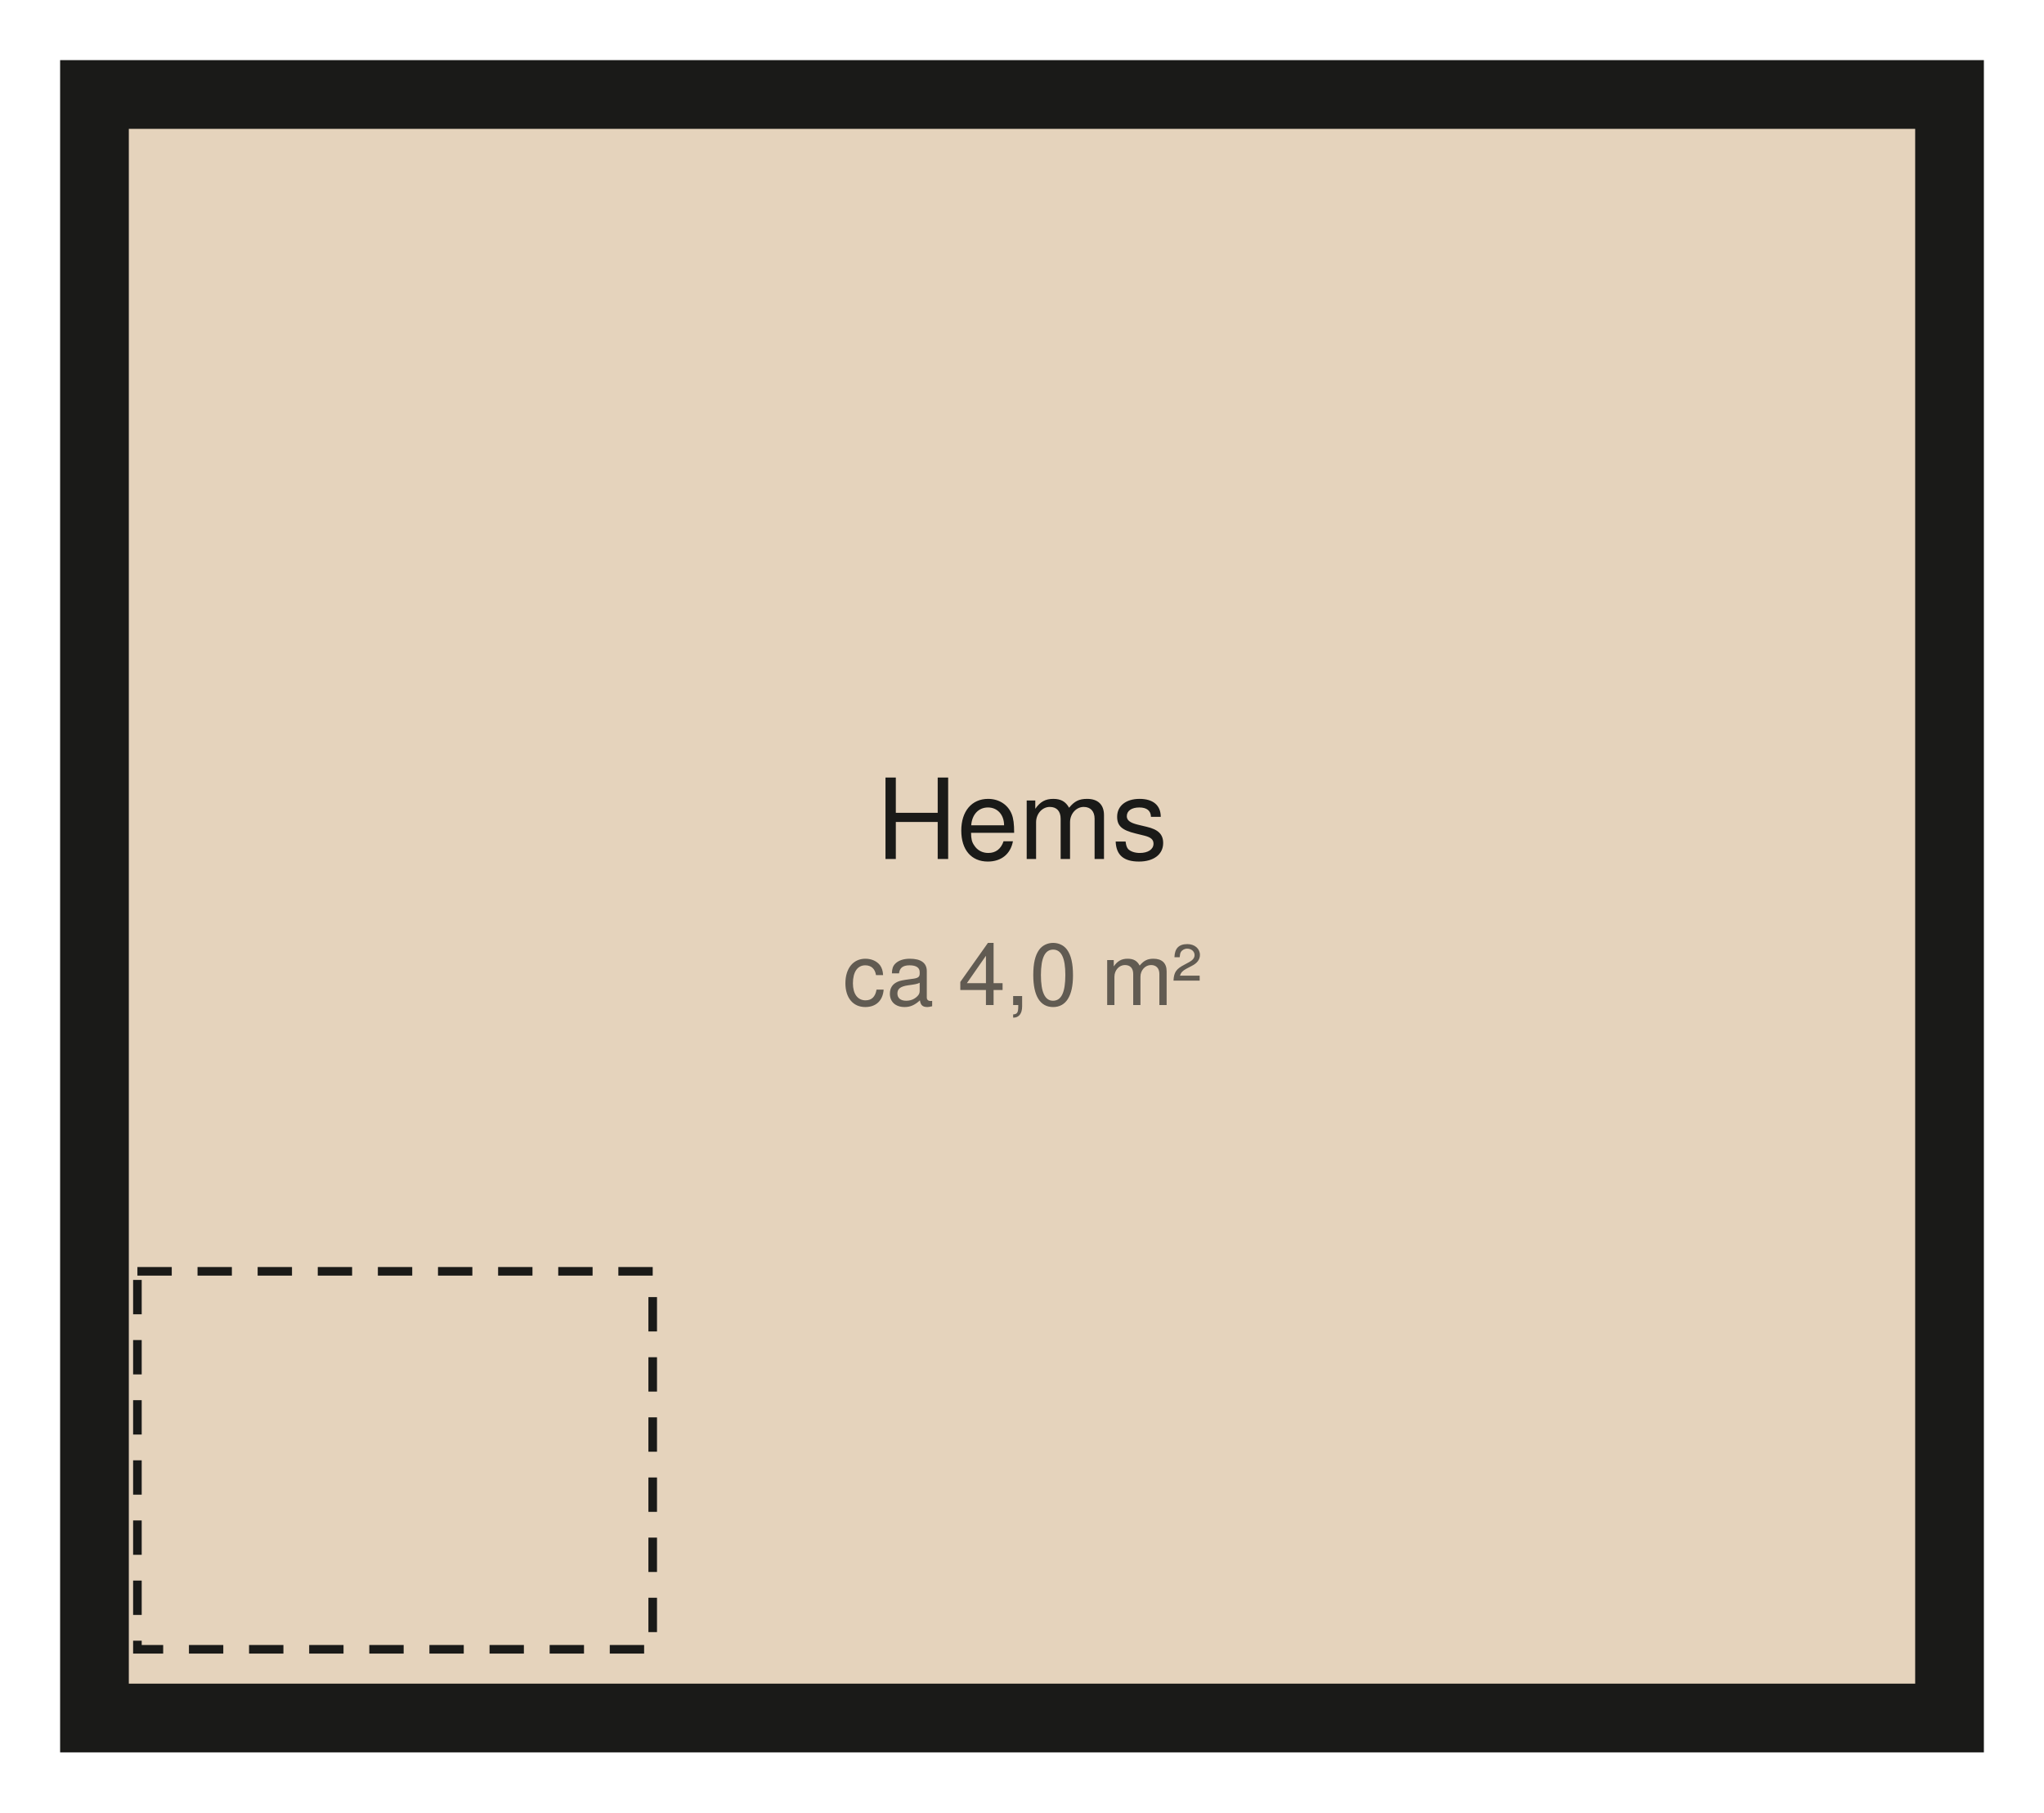
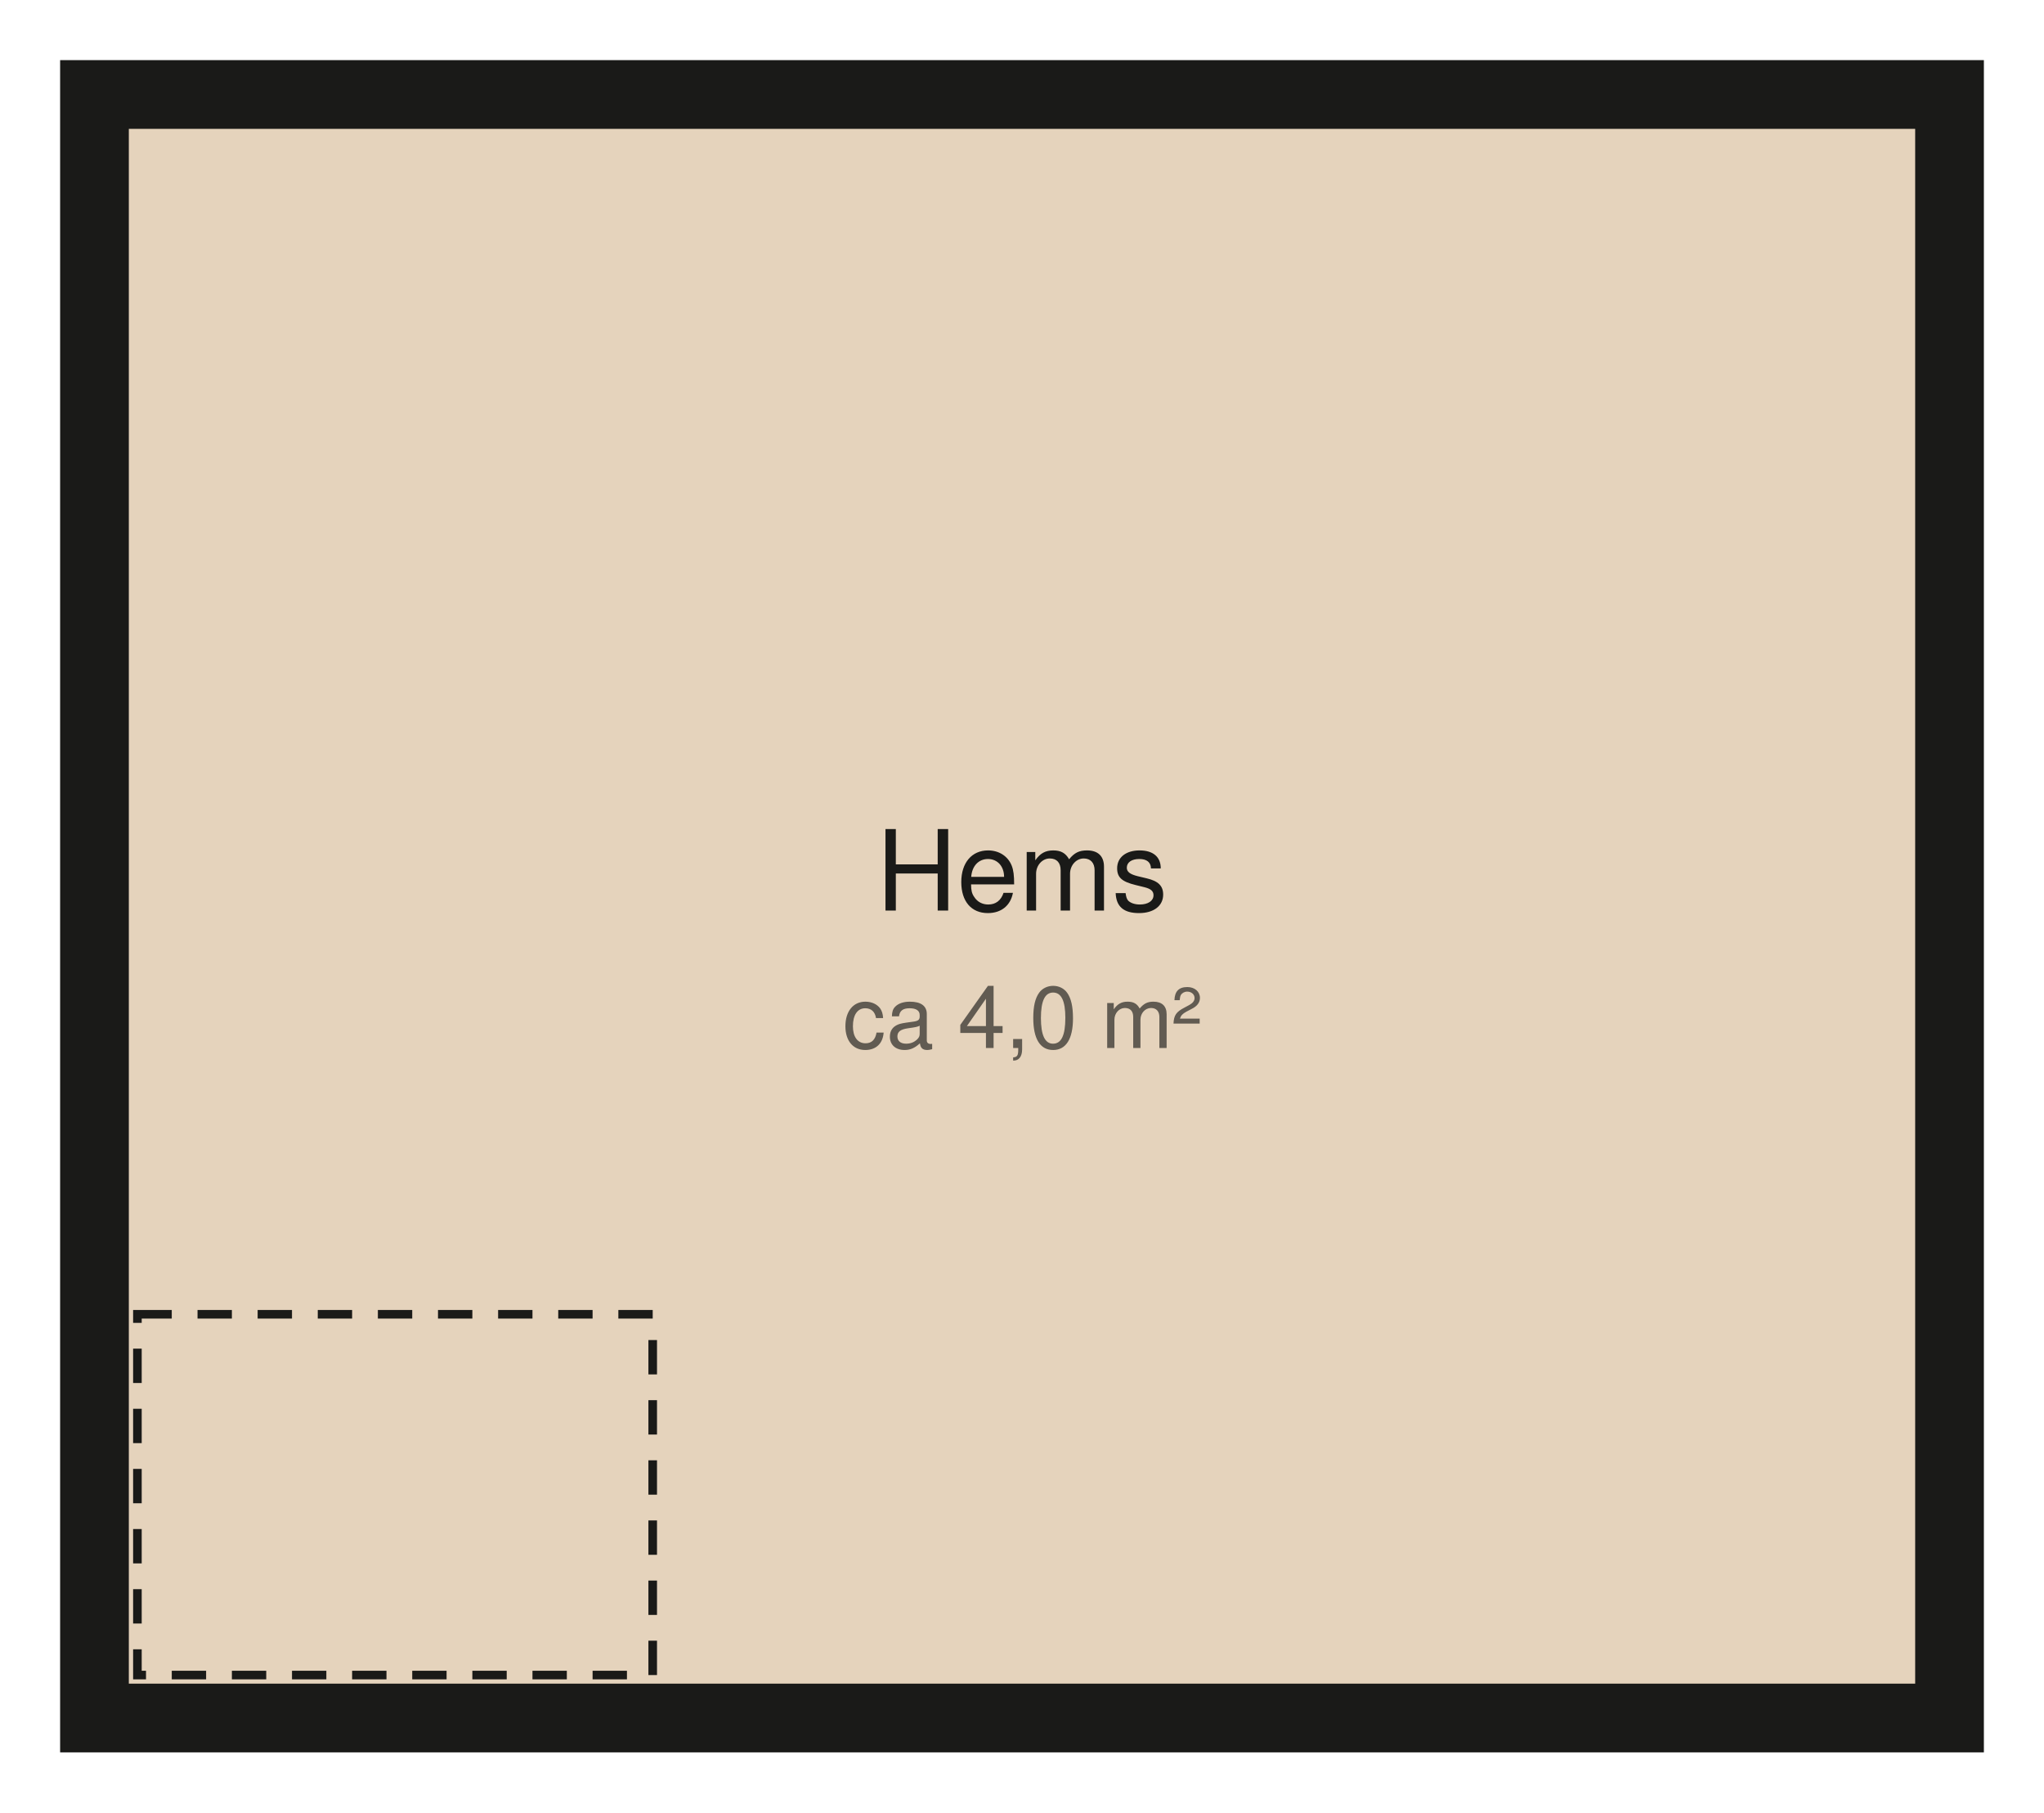
<svg xmlns="http://www.w3.org/2000/svg" viewBox="0 0 238 211">
-   <rect x="11" y="11" width="216" height="189" fill="#E5D3BC" />
-   <rect x="11" y="11" width="216" height="189" fill="none" stroke="#1A1A18" stroke-width="8" />
-   <rect x="16" y="148" width="60" height="44" fill="none" stroke="#1A1A18" stroke-width="1" stroke-dasharray="4 3" />
-   <g font-family="Helvetica" fill="#1A1A18">
-     <text x="119" y="100" font-size="13" text-anchor="middle">Hems</text>
-     <text x="119" y="117" font-size="10" text-anchor="middle" opacity="0.65">ca 4,0 m²</text>
+   <polygon points="11,11 227,11 227,200 11,200" fill="#E5D3BC" />
+   <polygon points="11,11 227,11 227,200 11,200" fill="none" stroke="#1A1A18" stroke-width="8" />
+   <polygon points="16,153 76,153 76,195 16,195" fill="none" stroke="#1A1A18" stroke-width="1" stroke-dasharray="4 3" />
+   <g font-family="Helvetica" fill="#1A1A18" text-anchor="middle">
+     <text x="119" y="106" font-size="13">Hems</text>
+     <text x="119" y="122" font-size="10" opacity="0.65">ca 4,0 m²</text>
  </g>
</svg>
